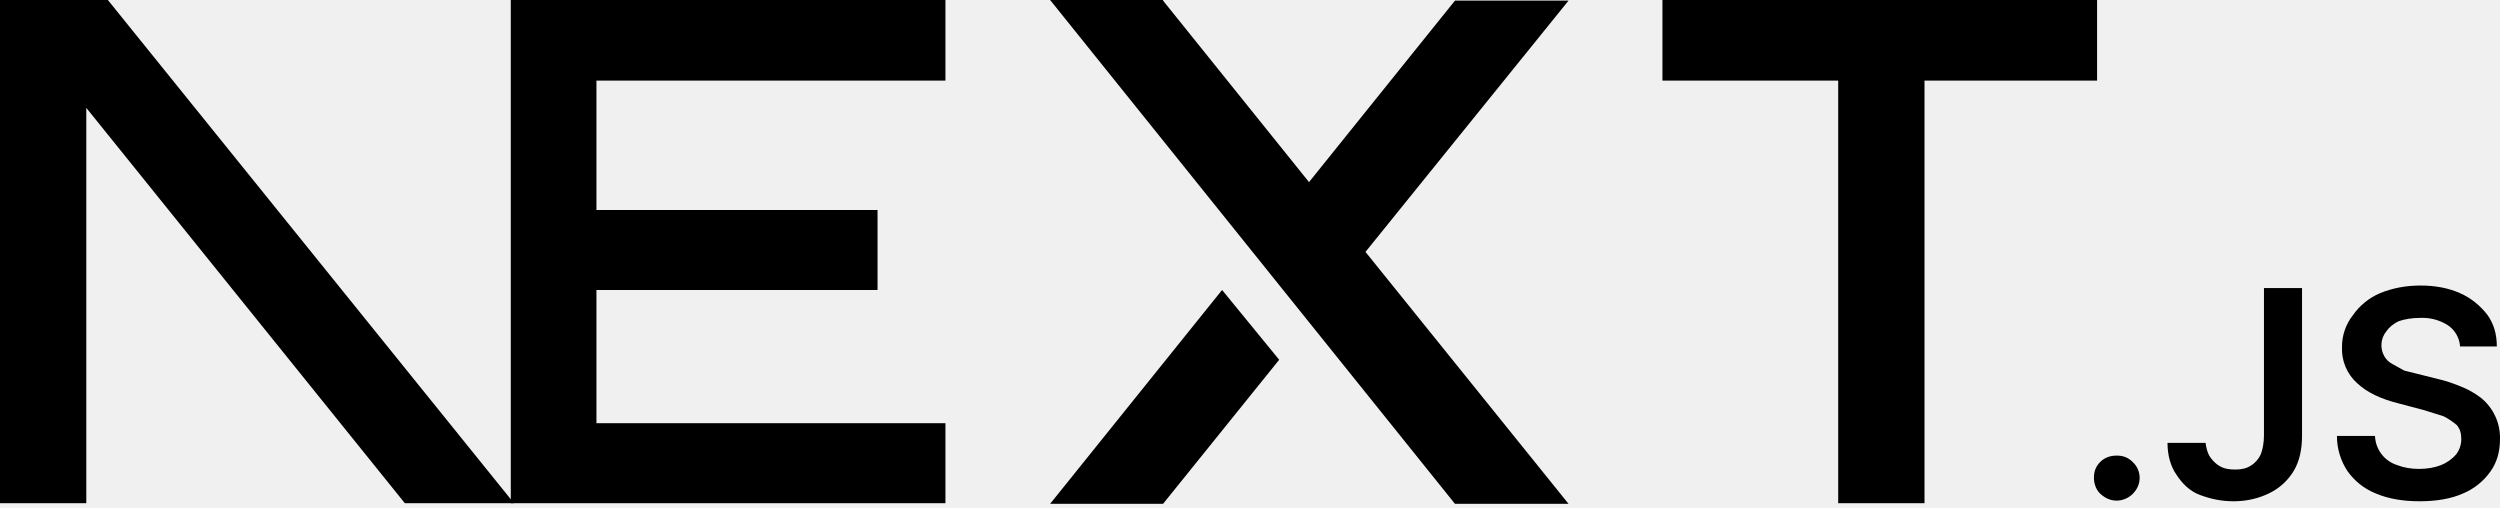
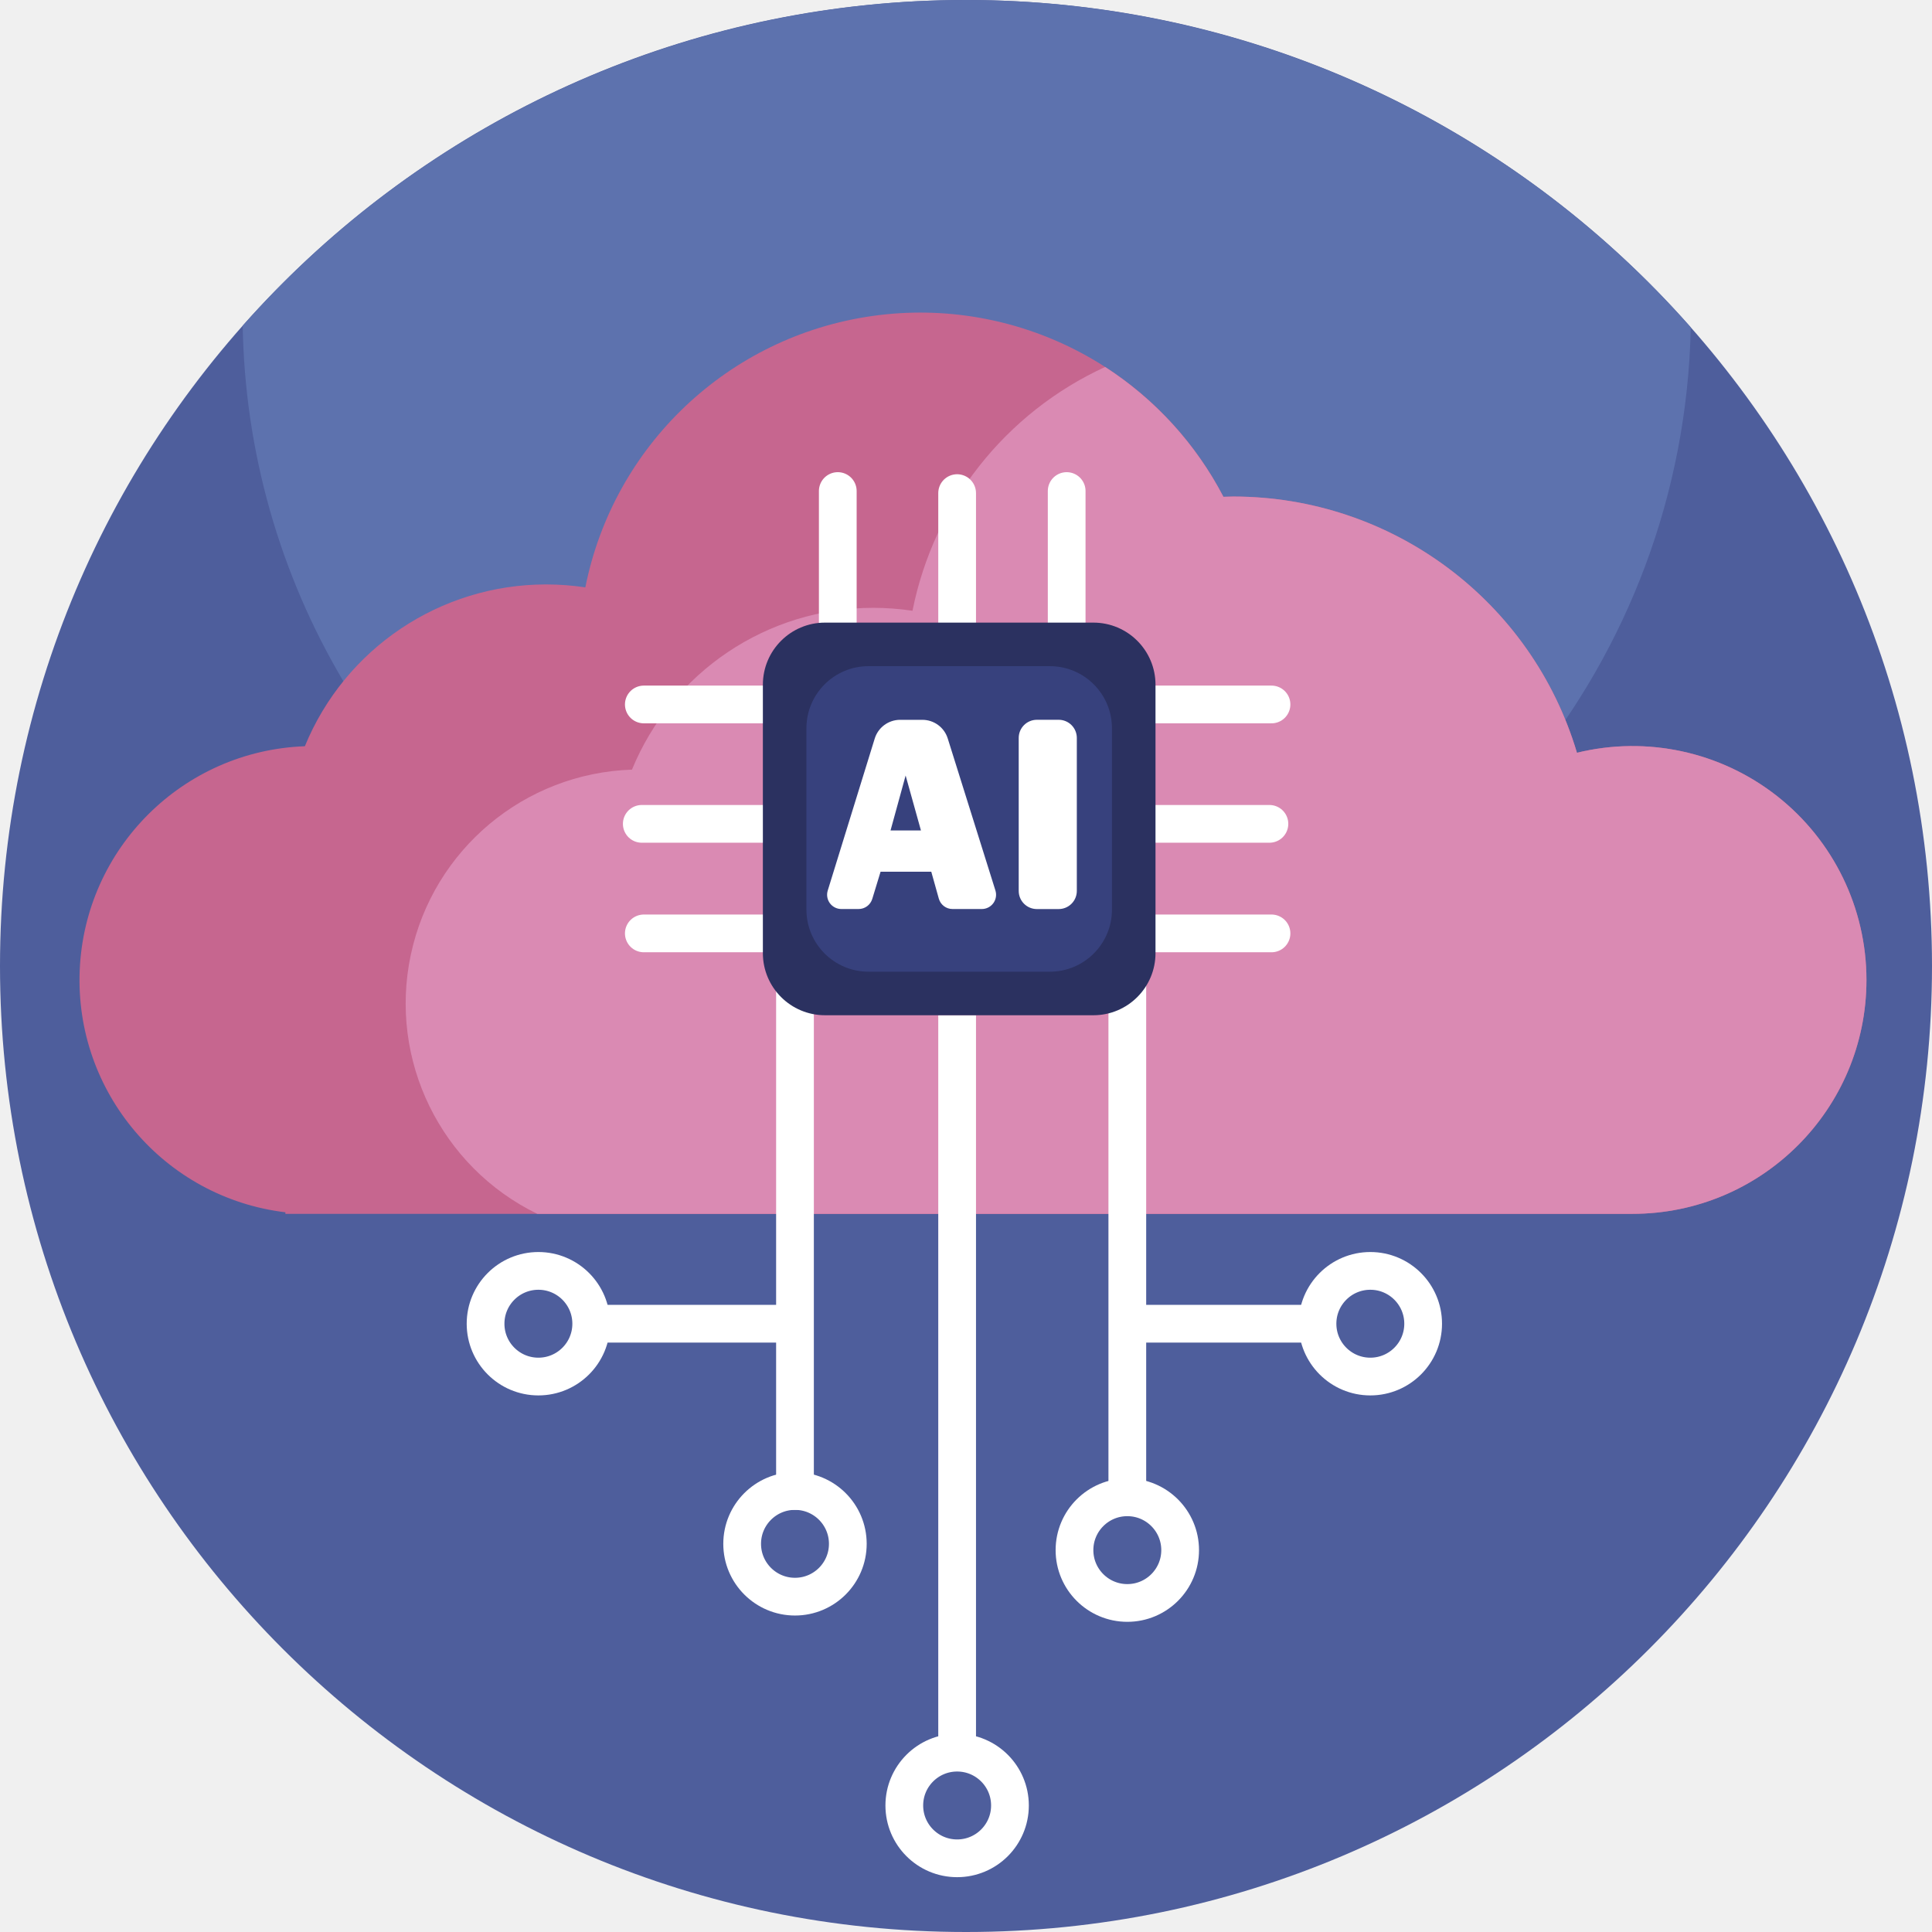
- <svg xmlns="http://www.w3.org/2000/svg" fill="none" viewBox="0 0 394 80">
-   <path fill="#000" d="M262 0h68.5v12.7h-27.2v66.6h-13.6V12.7H262V0ZM149 0v12.7H94v20.4h44.3v12.6H94v21h55v12.6H80.5V0h68.7zm34.3 0h-17.8l63.8 79.4h17.9l-32-39.7 32-39.6h-17.9l-23 28.6-23-28.6zm18.3 56.7-9-11-27.1 33.7h17.8l18.3-22.7z" />
-   <path fill="#000" d="M81 79.3 17 0H0v79.3h13.6V17l50.2 62.3H81Zm252.6-.4c-1 0-1.8-.4-2.5-1s-1.1-1.6-1.1-2.6.3-1.8 1-2.5 1.6-1 2.6-1 1.8.3 2.5 1a3.4 3.4 0 0 1 .6 4.3 3.7 3.7 0 0 1-3 1.8zm23.2-33.5h6v23.3c0 2.1-.4 4-1.3 5.5a9.1 9.1 0 0 1-3.8 3.5c-1.6.8-3.5 1.3-5.7 1.3-2 0-3.7-.4-5.3-1s-2.8-1.8-3.7-3.2c-.9-1.3-1.4-3-1.4-5h6c.1.8.3 1.6.7 2.2s1 1.2 1.6 1.5c.7.4 1.5.5 2.4.5 1 0 1.8-.2 2.4-.6a4 4 0 0 0 1.6-1.8c.3-.8.5-1.8.5-3V45.5zm30.9 9.1a4.4 4.4 0 0 0-2-3.3 7.5 7.5 0 0 0-4.3-1.1c-1.3 0-2.4.2-3.3.5-.9.4-1.6 1-2 1.6a3.5 3.5 0 0 0-.3 4c.3.5.7.9 1.3 1.2l1.8 1 2 .5 3.2.8c1.3.3 2.5.7 3.7 1.2a13 13 0 0 1 3.2 1.8 8.1 8.1 0 0 1 3 6.5c0 2-.5 3.7-1.5 5.1a10 10 0 0 1-4.4 3.5c-1.8.8-4.1 1.2-6.8 1.2-2.6 0-4.9-.4-6.8-1.2-2-.8-3.4-2-4.5-3.5a10 10 0 0 1-1.7-5.6h6a5 5 0 0 0 3.5 4.6c1 .4 2.2.6 3.4.6 1.3 0 2.5-.2 3.5-.6 1-.4 1.8-1 2.4-1.7a4 4 0 0 0 .8-2.4c0-.9-.2-1.6-.7-2.2a11 11 0 0 0-2.1-1.4l-3.2-1-3.8-1c-2.8-.7-5-1.7-6.6-3.2a7.2 7.2 0 0 1-2.4-5.7 8 8 0 0 1 1.7-5 10 10 0 0 1 4.3-3.5c2-.8 4-1.2 6.4-1.2 2.3 0 4.4.4 6.2 1.2 1.8.8 3.2 2 4.3 3.4 1 1.4 1.5 3 1.5 5h-5.8z" />
+ <svg xmlns="http://www.w3.org/2000/svg" viewBox="0 0 512 512">
+   <defs>
+     <style>.cls-5,.cls-6{fill:none;stroke:#fff;stroke-miterlimit:10;stroke-width:10px}.cls-5{stroke-linecap:round}.cls-9{fill:#fff}</style>
+   </defs>
+   <circle cx="256" cy="256" r="256" style="fill:#4e5e9c" id="BULINE" />
+   <g id="Icons">
+     <path d="M448.07 86.75A192 192 0 0 1 298.75 270a192.5 192.5 0 0 1-42.56 4.74h-2.54a191.16 191.16 0 0 1-128.77-51.94A193.07 193.07 0 0 1 91 180.54a190.81 190.81 0 0 1-26.68-94.23 256 256 0 0 1 383.75.44z" style="fill:#5d72ae" />
+     <path d="M494.63 259.68a62 62 0 0 1-62 62h-357v-.41a62 62 0 0 1 5.16-123.51 69.09 69.09 0 0 1 63.92-42.88 70.08 70.08 0 0 1 10.41.78 90.51 90.51 0 0 1 169.1-24c.87 0 1.72-.07 2.6-.07a95.07 95.07 0 0 1 91.09 67.9 62 62 0 0 1 76.72 60.21z" style="fill:#c6668f" />
+     <path d="M494.63 259.68a62 62 0 0 1-62 62H142.39a62 62 0 0 1 25.09-117.72 69.09 69.09 0 0 1 63.92-42.88 70.11 70.11 0 0 1 10.42.78 90.6 90.6 0 0 1 51.05-64.61 91.14 91.14 0 0 1 31.35 34.41c.87 0 1.72-.07 2.6-.07a95.07 95.07 0 0 1 91.09 67.9 62 62 0 0 1 76.72 60.21z" style="fill:#da8ab3" />
+     <path class="cls-5" d="M253.65 167.34v-36.66M282.68 166.8v-36.67M222.02 166.8v-36.67M299.75 218.33h36.66M300.29 247.36h36.67M300.29 186.69h36.67M170.08 218.33h36.67M170.62 247.36h36.67M170.62 186.69h36.67" />
+     <path class="cls-6" d="M210.68 257.51v142.62M298.75 257.51v142.62M253.65 269.05v195.42" />
+     <rect x="202.17" y="165" width="104.05" height="104.05" rx="16.46" style="fill:#2b3160" />
+     <rect x="213.71" y="176.54" width="80.97" height="80.97" rx="16.46" style="fill:#37417d" />
+     <path class="cls-9" d="m263.8 236-12.64-40.3a7.05 7.05 0 0 0-6.73-4.94h-5.89a7.05 7.05 0 0 0-6.74 5L219.36 236a3.78 3.78 0 0 0 3.62 4.9h4.56a3.78 3.78 0 0 0 3.62-2.68l2.2-7.2h13.44l2 7.14a3.77 3.77 0 0 0 3.64 2.74h7.7a3.78 3.78 0 0 0 3.66-4.9zM236 220.08l4-14.56 4.06 14.56zM280.55 190.75h-5.77a4.81 4.81 0 0 0-4.81 4.81v40.54a4.81 4.81 0 0 0 4.81 4.81h5.77a4.81 4.81 0 0 0 4.82-4.81v-40.54a4.81 4.81 0 0 0-4.82-4.81z" />
+     <path class="cls-6" d="M210.68 350.8h-54M352.75 350.8h-54" />
+     <circle class="cls-6" cx="142.68" cy="350.8" r="14" />
+     <circle class="cls-6" cx="210.68" cy="409.13" r="14" />
+     <circle class="cls-6" cx="253.65" cy="478.47" r="14" />
+     <circle class="cls-6" cx="298.75" cy="410.8" r="14" />
+     <circle class="cls-6" cx="363.15" cy="350.8" r="14" />
+   </g>
</svg>
